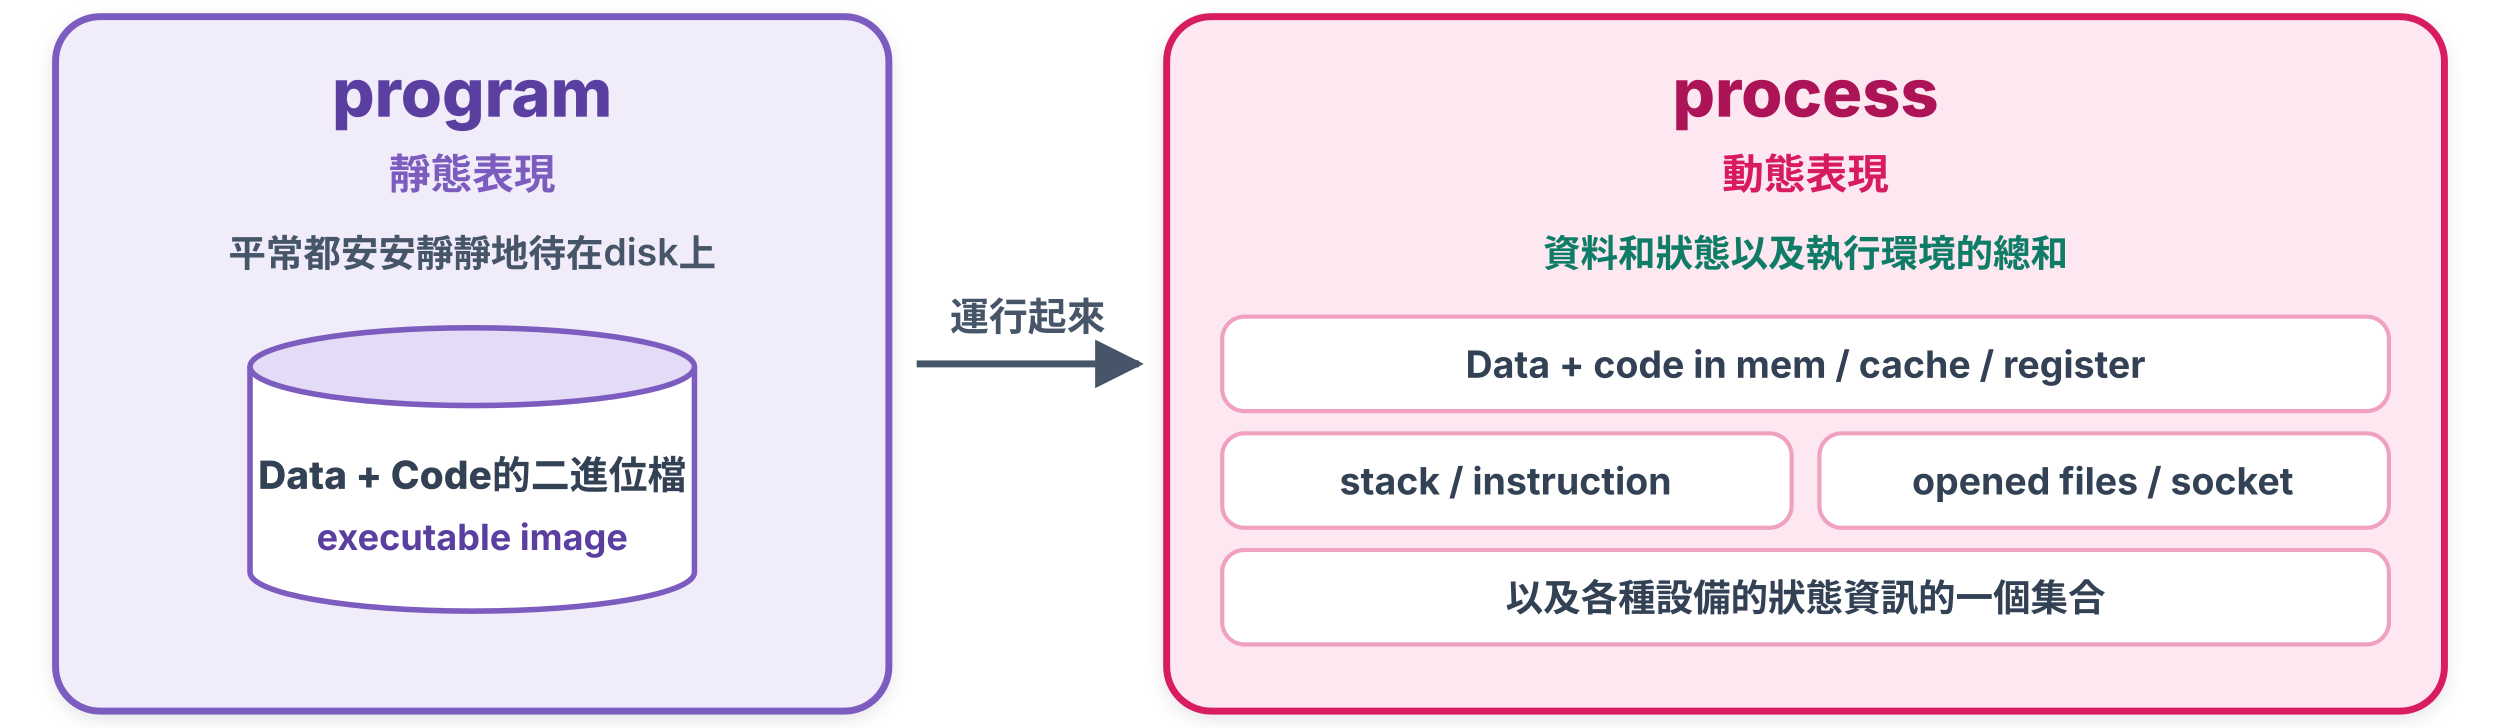
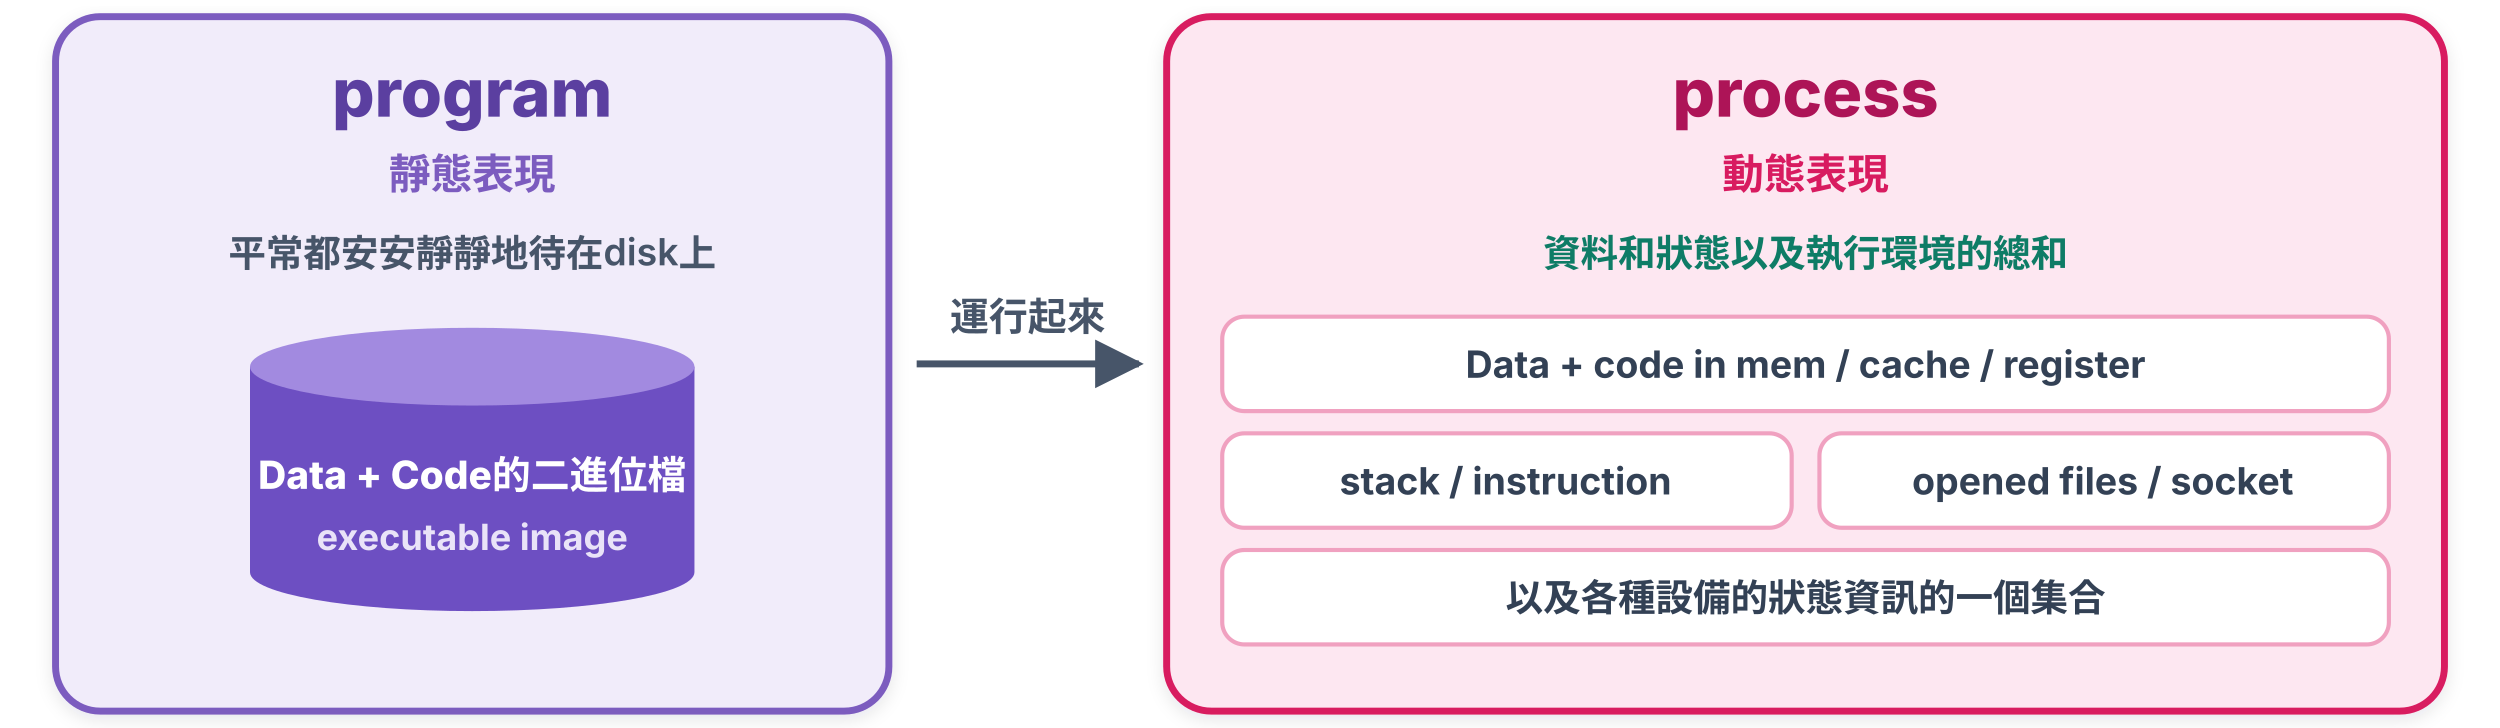
<svg xmlns="http://www.w3.org/2000/svg" viewBox="0 8 900 262" font-family="Inter, Helvetica Neue, Helvetica, Arial, sans-serif">
  <defs>
    <marker id="pp-a" viewBox="0 0 10 10" refX="9" refY="5" markerWidth="7" markerHeight="7" orient="auto-start-reverse">
      <path d="M0 0 L10 5 L0 10 z" fill="#475569" />
    </marker>
    <filter id="pp-sh" x="-10%" y="-10%" width="120%" height="140%">
      <feDropShadow dx="0" dy="2" stdDeviation="3" flood-color="#0f172a" flood-opacity="0.10" />
    </filter>
  </defs>
  <rect y="0" width="900" height="280" fill="#ffffff" />
  <g filter="url(#pp-sh)">
    <rect x="20" y="14" width="300" height="250" rx="16" fill="#f1ecfa" stroke="#7c5cbf" stroke-width="2.5" />
  </g>
  <text x="170" y="50" font-size="24" font-weight="800" fill="#5b3fa0" text-anchor="middle">program</text>
  <text x="170" y="76" font-size="15" font-weight="800" fill="#7c5cbf" text-anchor="middle">靜態表現</text>
  <text x="170" y="104" font-size="13.5" font-weight="600" fill="#475569" text-anchor="middle">平常都安安靜靜地待在disk上</text>
-   <path d="M90 140 V 214 A 80 14 0 0 0 250 214 V 140" fill="#ffffff" stroke="#7c5cbf" stroke-width="2" />
-   <ellipse cx="170" cy="140" rx="80" ry="14" fill="#e4dbf6" stroke="#7c5cbf" stroke-width="2" />
-   <text x="170" y="184" font-size="14" font-weight="800" fill="#334155" text-anchor="middle">Data + Code的二進位檔</text>
-   <text x="170" y="206" font-size="13" font-weight="700" fill="#5b3fa0" text-anchor="middle">executable image</text>
+   <path d="M90 140 V 214 A 80 14 0 0 0 250 214 V 140" fill="#6d4fc2" />
+   <ellipse cx="170" cy="140" rx="80" ry="14" fill="#a28ae0" />
+   <text x="170" y="184" font-size="14" font-weight="800" fill="#ffffff" text-anchor="middle">Data + Code的二進位檔</text>
+   <text x="170" y="206" font-size="13" font-weight="700" fill="#e9e3f8" text-anchor="middle">executable image</text>
  <path d="M330 139 H 410" fill="none" stroke="#475569" stroke-width="2.5" marker-end="url(#pp-a)" />
  <text x="370" y="127" font-size="14" font-weight="800" fill="#475569" text-anchor="middle">運行起來</text>
  <g filter="url(#pp-sh)">
    <rect x="420" y="14" width="460" height="250" rx="16" fill="#fde7f1" stroke="#d81b60" stroke-width="2.5" />
  </g>
  <text x="650" y="50" font-size="24" font-weight="800" fill="#ad1457" text-anchor="middle">process</text>
  <text x="650" y="76" font-size="15" font-weight="800" fill="#d81b60" text-anchor="middle">動態表現</text>
  <text x="650" y="104" font-size="13.5" font-weight="700" fill="#0e7c66" text-anchor="middle">資料和狀態以及執行環境的總和</text>
  <g font-size="13.5" font-weight="700" fill="#334155" text-anchor="middle">
    <rect x="440" y="122" width="420" height="34" rx="8" fill="#ffffff" stroke="#f0a1c0" stroke-width="1.5" />
    <text x="650" y="144">Data + code in mem / cache / register</text>
    <rect x="440" y="164" width="205" height="34" rx="8" fill="#ffffff" stroke="#f0a1c0" stroke-width="1.5" />
    <text x="542" y="186">stack / instruction</text>
    <rect x="655" y="164" width="205" height="34" rx="8" fill="#ffffff" stroke="#f0a1c0" stroke-width="1.5" />
    <text x="757" y="186">opened files / socket</text>
    <rect x="440" y="206" width="420" height="34" rx="8" fill="#ffffff" stroke="#f0a1c0" stroke-width="1.5" />
    <text x="650" y="228">以及各種設備的狀態資訊的一個集合</text>
  </g>
</svg>
